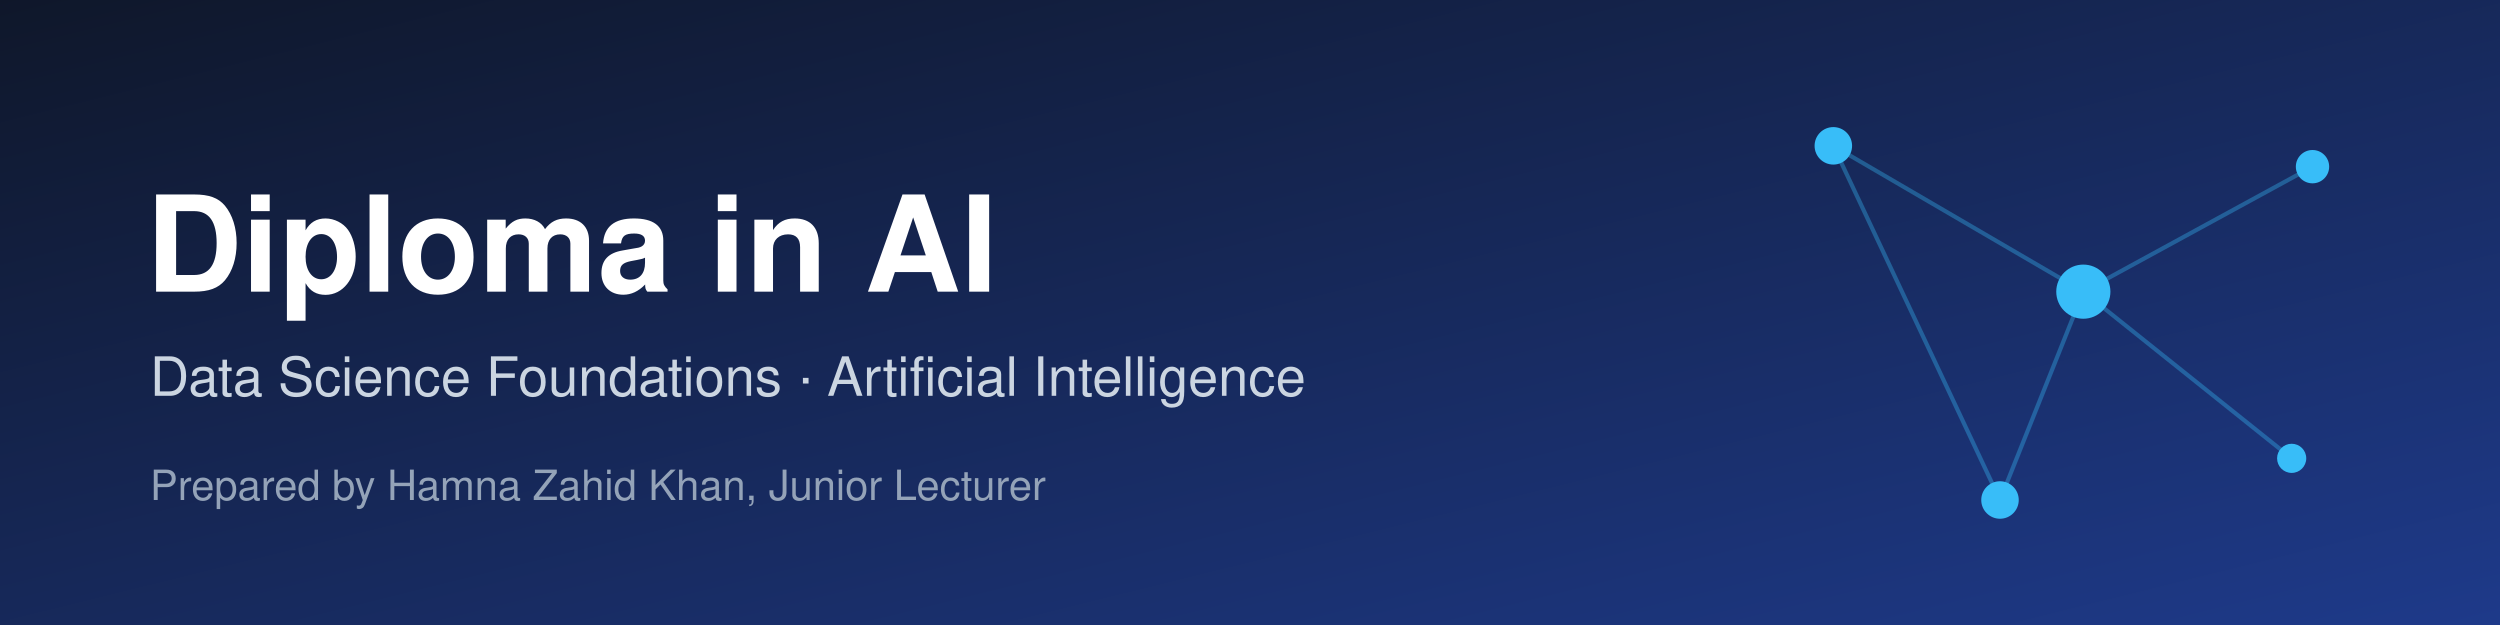
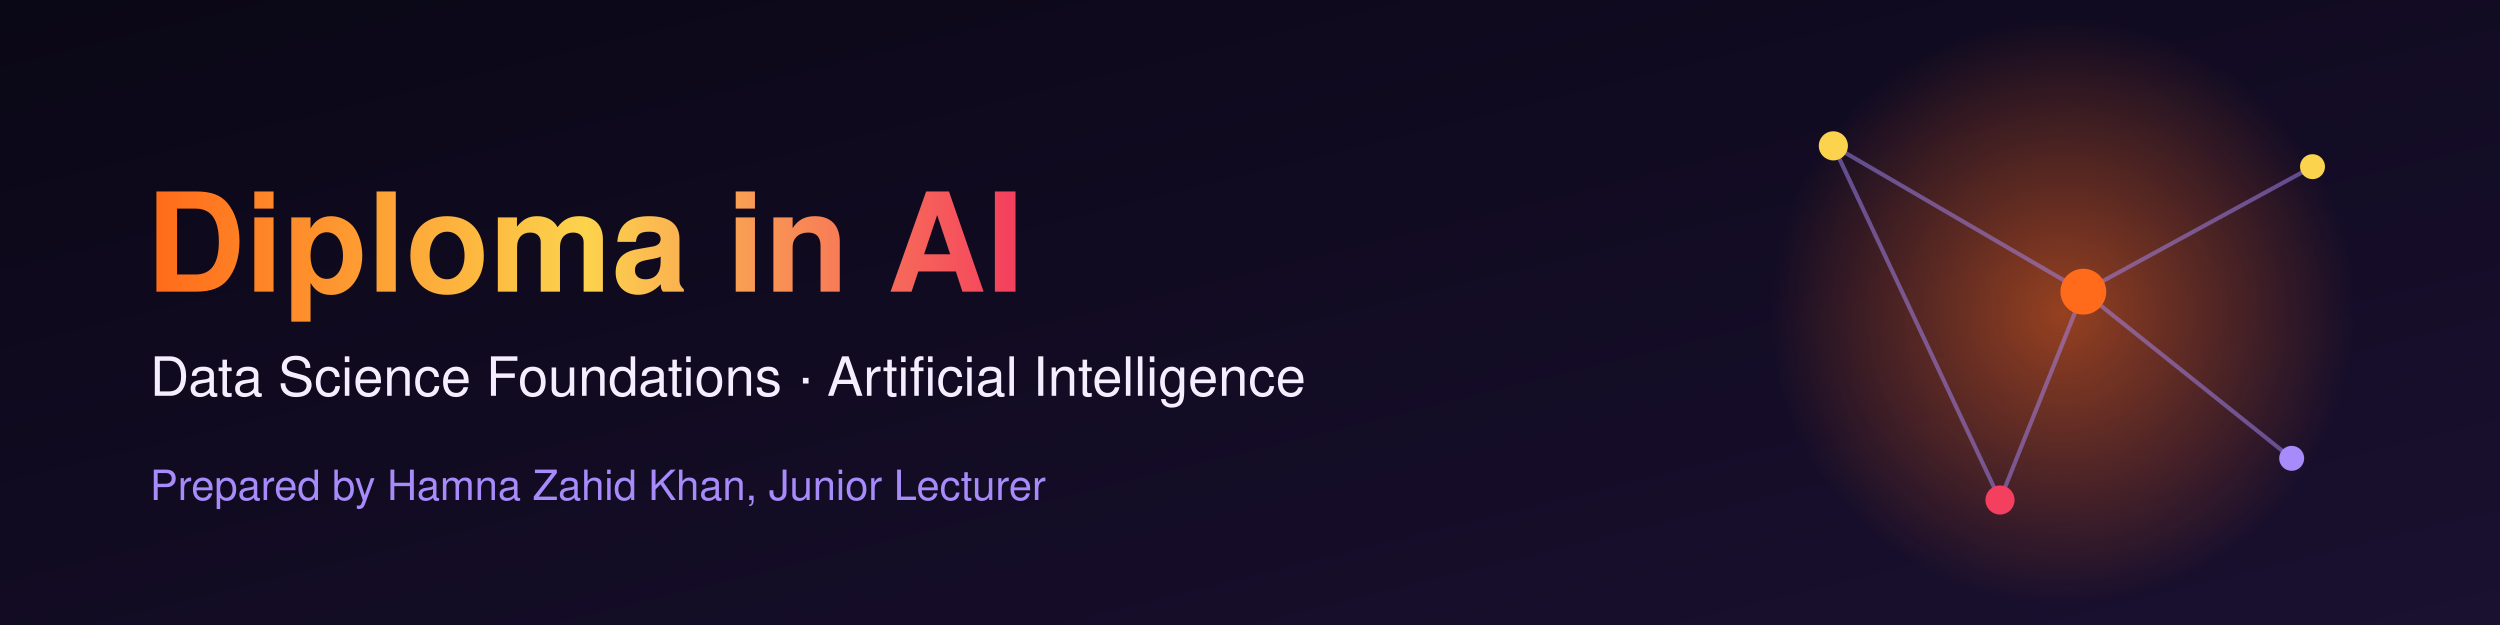
- <svg xmlns="http://www.w3.org/2000/svg" width="1200" height="300" viewBox="0 0 1200 300">
+ <svg xmlns="http://www.w3.org/2000/svg" width="1200" height="300" viewBox="0 0 1200 300" role="img" aria-label="Diploma in AI - Prepared by Hamna Zahid Khan">
  <defs>
-     <linearGradient id="g" x1="0" y1="0" x2="1" y2="1">
-       <stop offset="0" stop-color="#0f172a" />
-       <stop offset="1" stop-color="#1e3a8a" />
+     <linearGradient id="bg" x1="0" y1="0" x2="1" y2="1">
+       <stop offset="0" stop-color="#0A0716" />
+       <stop offset="1" stop-color="#1A1030" />
    </linearGradient>
+     <linearGradient id="fire" x1="0" y1="0" x2="1" y2="0">
+       <stop offset="0" stop-color="#FF6B1A" />
+       <stop offset="0.5" stop-color="#FCD34D" />
+       <stop offset="1" stop-color="#F43F5E" />
+       <animateTransform attributeName="gradientTransform" type="translate" values="-0.3 0;0.3 0;-0.3 0" dur="8s" repeatCount="indefinite" />
+     </linearGradient>
+     <radialGradient id="glow" cx="0.5" cy="0.5" r="0.5">
+       <stop offset="0" stop-color="#FF6B1A" stop-opacity="0.55" />
+       <stop offset="1" stop-color="#FF6B1A" stop-opacity="0" />
+     </radialGradient>
  </defs>
-   <rect width="1200" height="300" fill="url(#g)" />
-   <g stroke="#38bdf8" stroke-opacity="0.35" stroke-width="2">
+   <rect width="1200" height="300" fill="url(#bg)" />
+   <circle cx="990" cy="150" r="140" fill="url(#glow)">
+     <animate attributeName="r" values="125;150;125" dur="5s" repeatCount="indefinite" />
+   </circle>
+   <g stroke="#A78BFA" stroke-opacity="0.5" stroke-width="2">
    <line x1="880" y1="70" x2="1000" y2="140" />
    <line x1="1000" y1="140" x2="1110" y2="80" />
    <line x1="1000" y1="140" x2="960" y2="240" />
    <line x1="1000" y1="140" x2="1100" y2="220" />
    <line x1="880" y1="70" x2="960" y2="240" />
  </g>
-   <g fill="#38bdf8">
-     <circle cx="880" cy="70" r="9" />
-     <circle cx="1000" cy="140" r="13" />
-     <circle cx="1110" cy="80" r="8" />
-     <circle cx="960" cy="240" r="9" />
-     <circle cx="1100" cy="220" r="7" />
+   <g fill="#FCD34D">
+     <circle cx="880" cy="70" r="7">
+       <animate attributeName="opacity" values="1;0.4;1" dur="2.4s" repeatCount="indefinite" />
+     </circle>
+     <circle cx="1000" cy="140" r="11" fill="#FF6B1A">
+       <animate attributeName="r" values="10;13;10" dur="3s" repeatCount="indefinite" />
+     </circle>
+     <circle cx="1110" cy="80" r="6">
+       <animate attributeName="opacity" values="0.4;1;0.4" dur="2s" repeatCount="indefinite" />
+     </circle>
+     <circle cx="960" cy="240" r="7" fill="#F43F5E">
+       <animate attributeName="opacity" values="1;0.5;1" dur="2.8s" repeatCount="indefinite" />
+     </circle>
+     <circle cx="1100" cy="220" r="6" fill="#A78BFA">
+       <animate attributeName="opacity" values="0.5;1;0.5" dur="3.4s" repeatCount="indefinite" />
+     </circle>
  </g>
-   <text x="70" y="140" font-family="Segoe UI, Helvetica, Arial, sans-serif" font-size="64" font-weight="700" fill="#ffffff">Diploma in AI</text>
-   <text x="72" y="190" font-family="Segoe UI, Helvetica, Arial, sans-serif" font-size="26" fill="#cbd5e1">Data Science Foundations · Artificial Intelligence</text>
-   <text x="72" y="240" font-family="Segoe UI, Helvetica, Arial, sans-serif" font-size="20" fill="#94a3b8">Prepared by Hamna Zahid Khan, Junior Lecturer</text>
+   <text x="70" y="140" font-family="Segoe UI, Helvetica, Arial, sans-serif" font-size="66" font-weight="800" fill="url(#fire)">Diploma in AI</text>
+   <text x="72" y="190" font-family="Segoe UI, Helvetica, Arial, sans-serif" font-size="26" fill="#F5EEFF">Data Science Foundations · Artificial Intelligence</text>
+   <text x="72" y="240" font-family="Segoe UI, Helvetica, Arial, sans-serif" font-size="20" fill="#A78BFA">Prepared by Hamna Zahid Khan, Junior Lecturer</text>
</svg>
